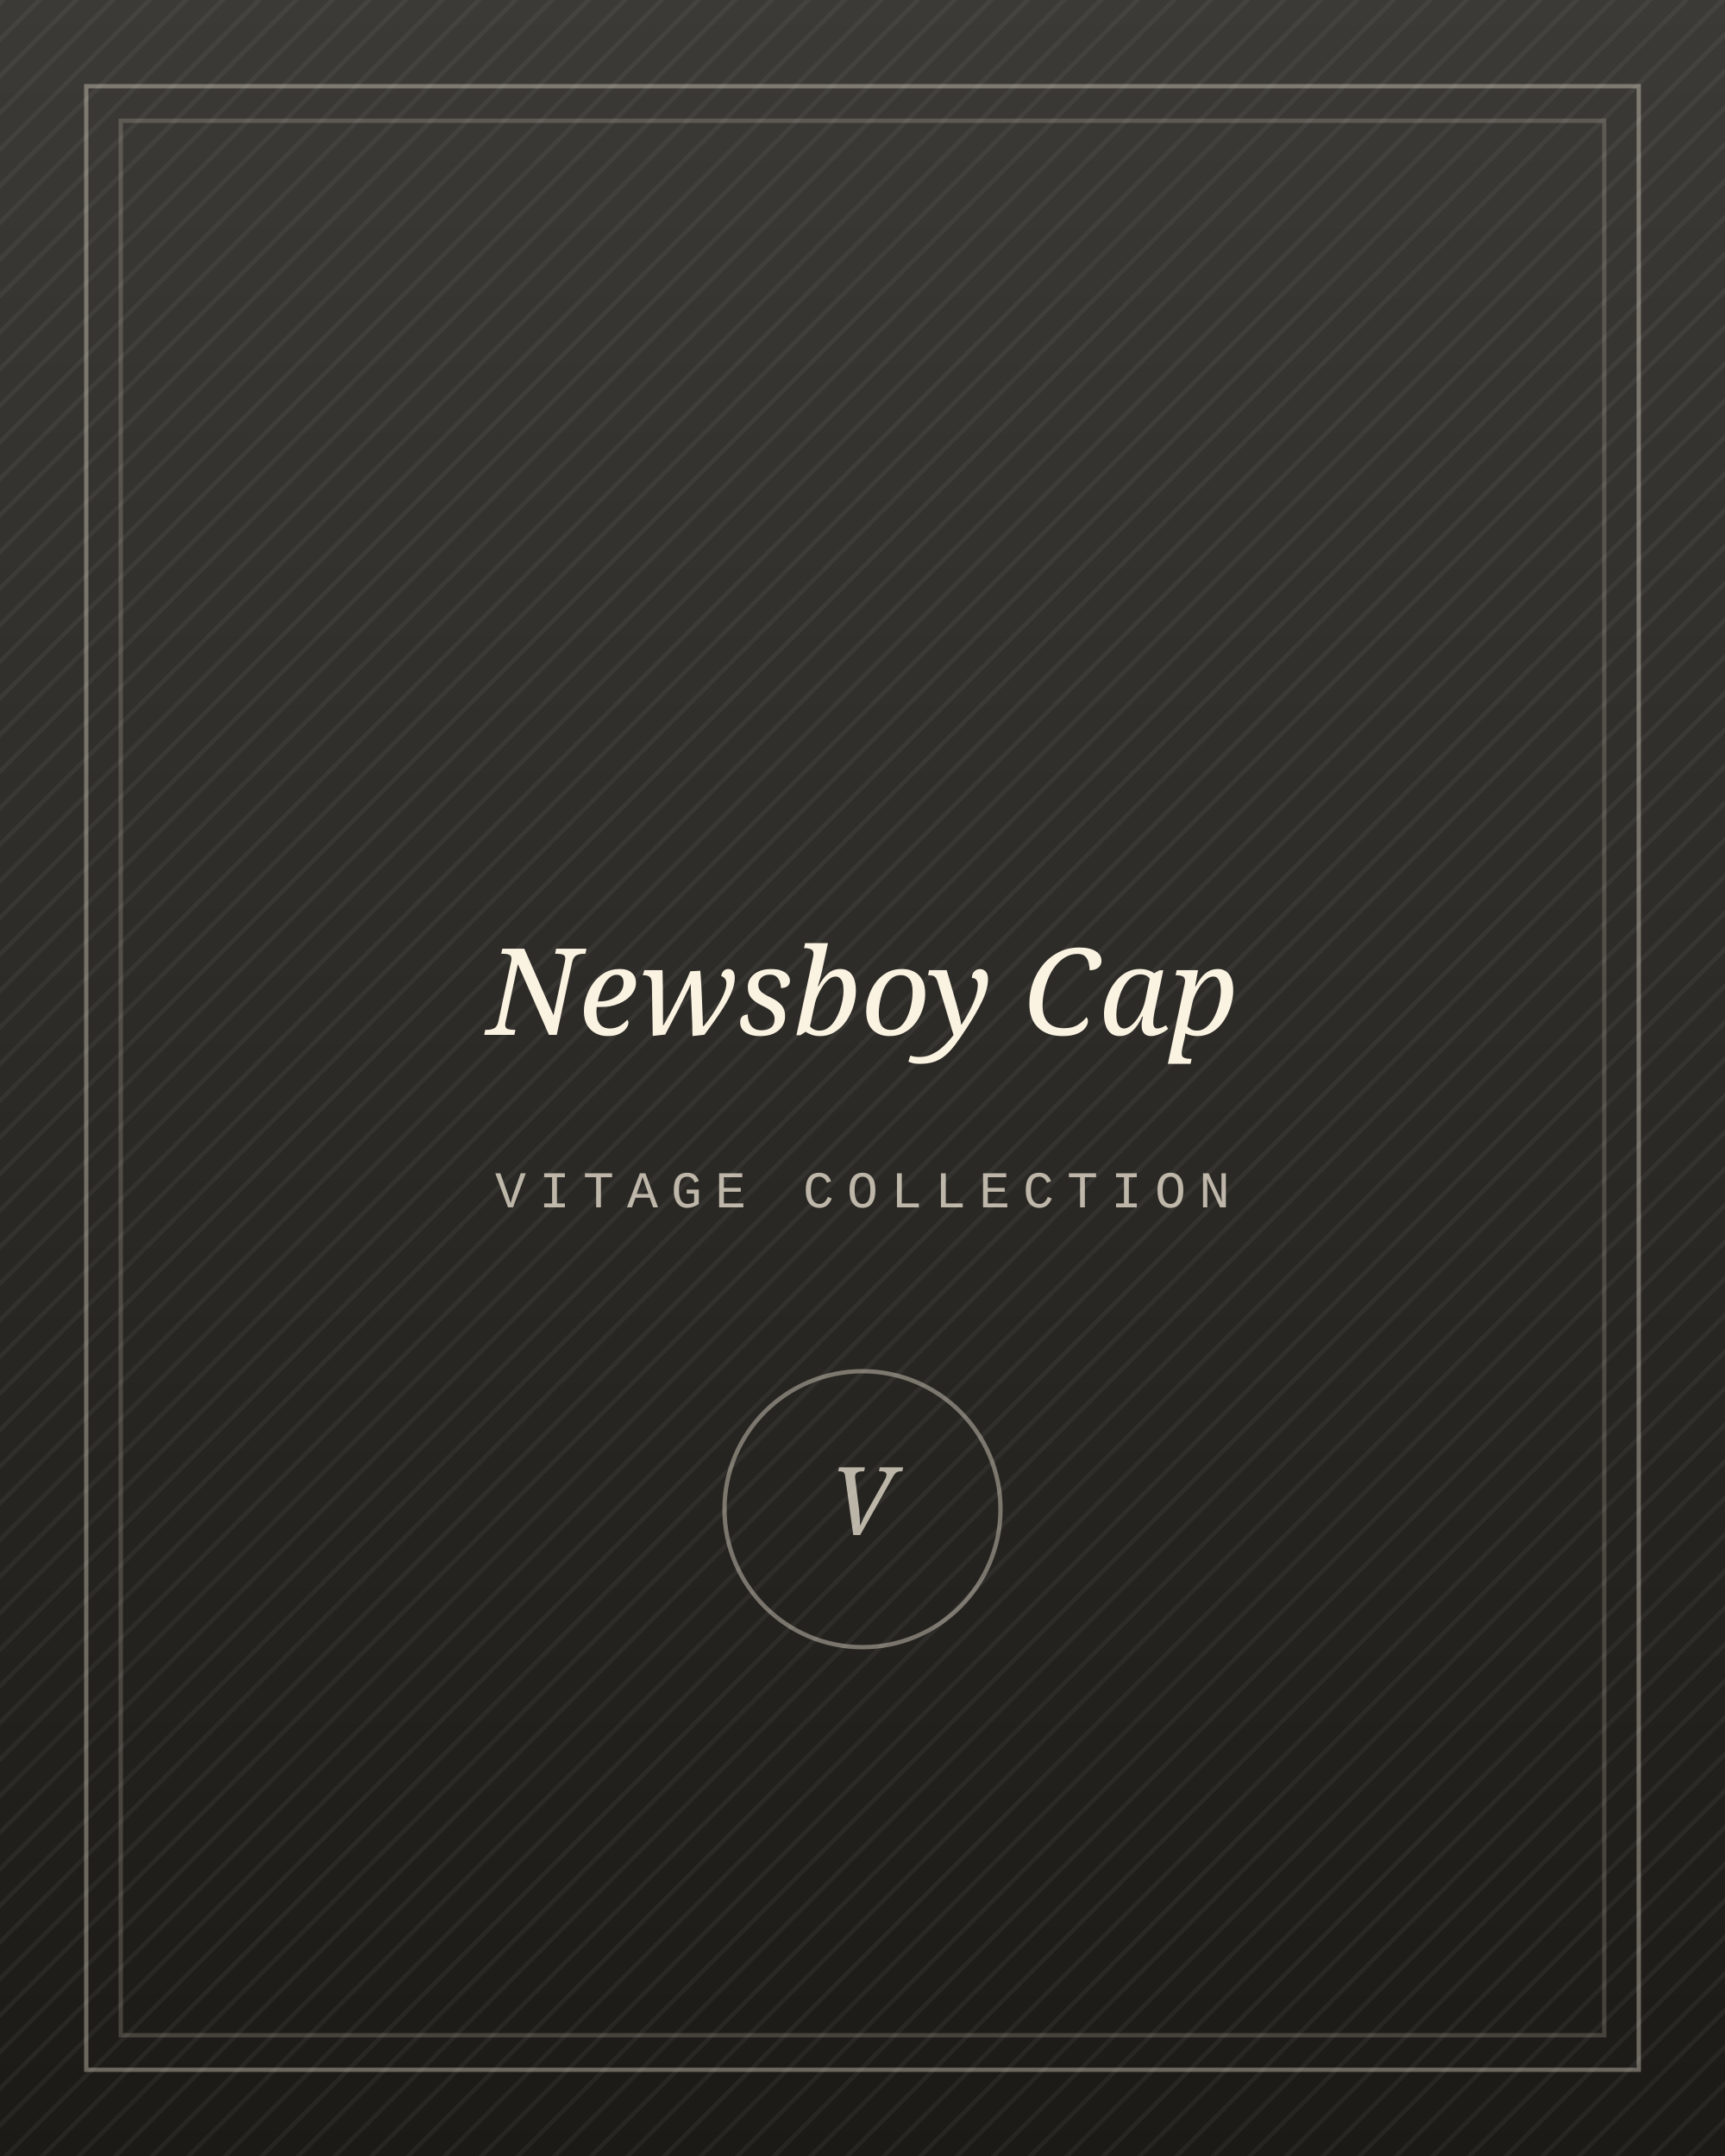
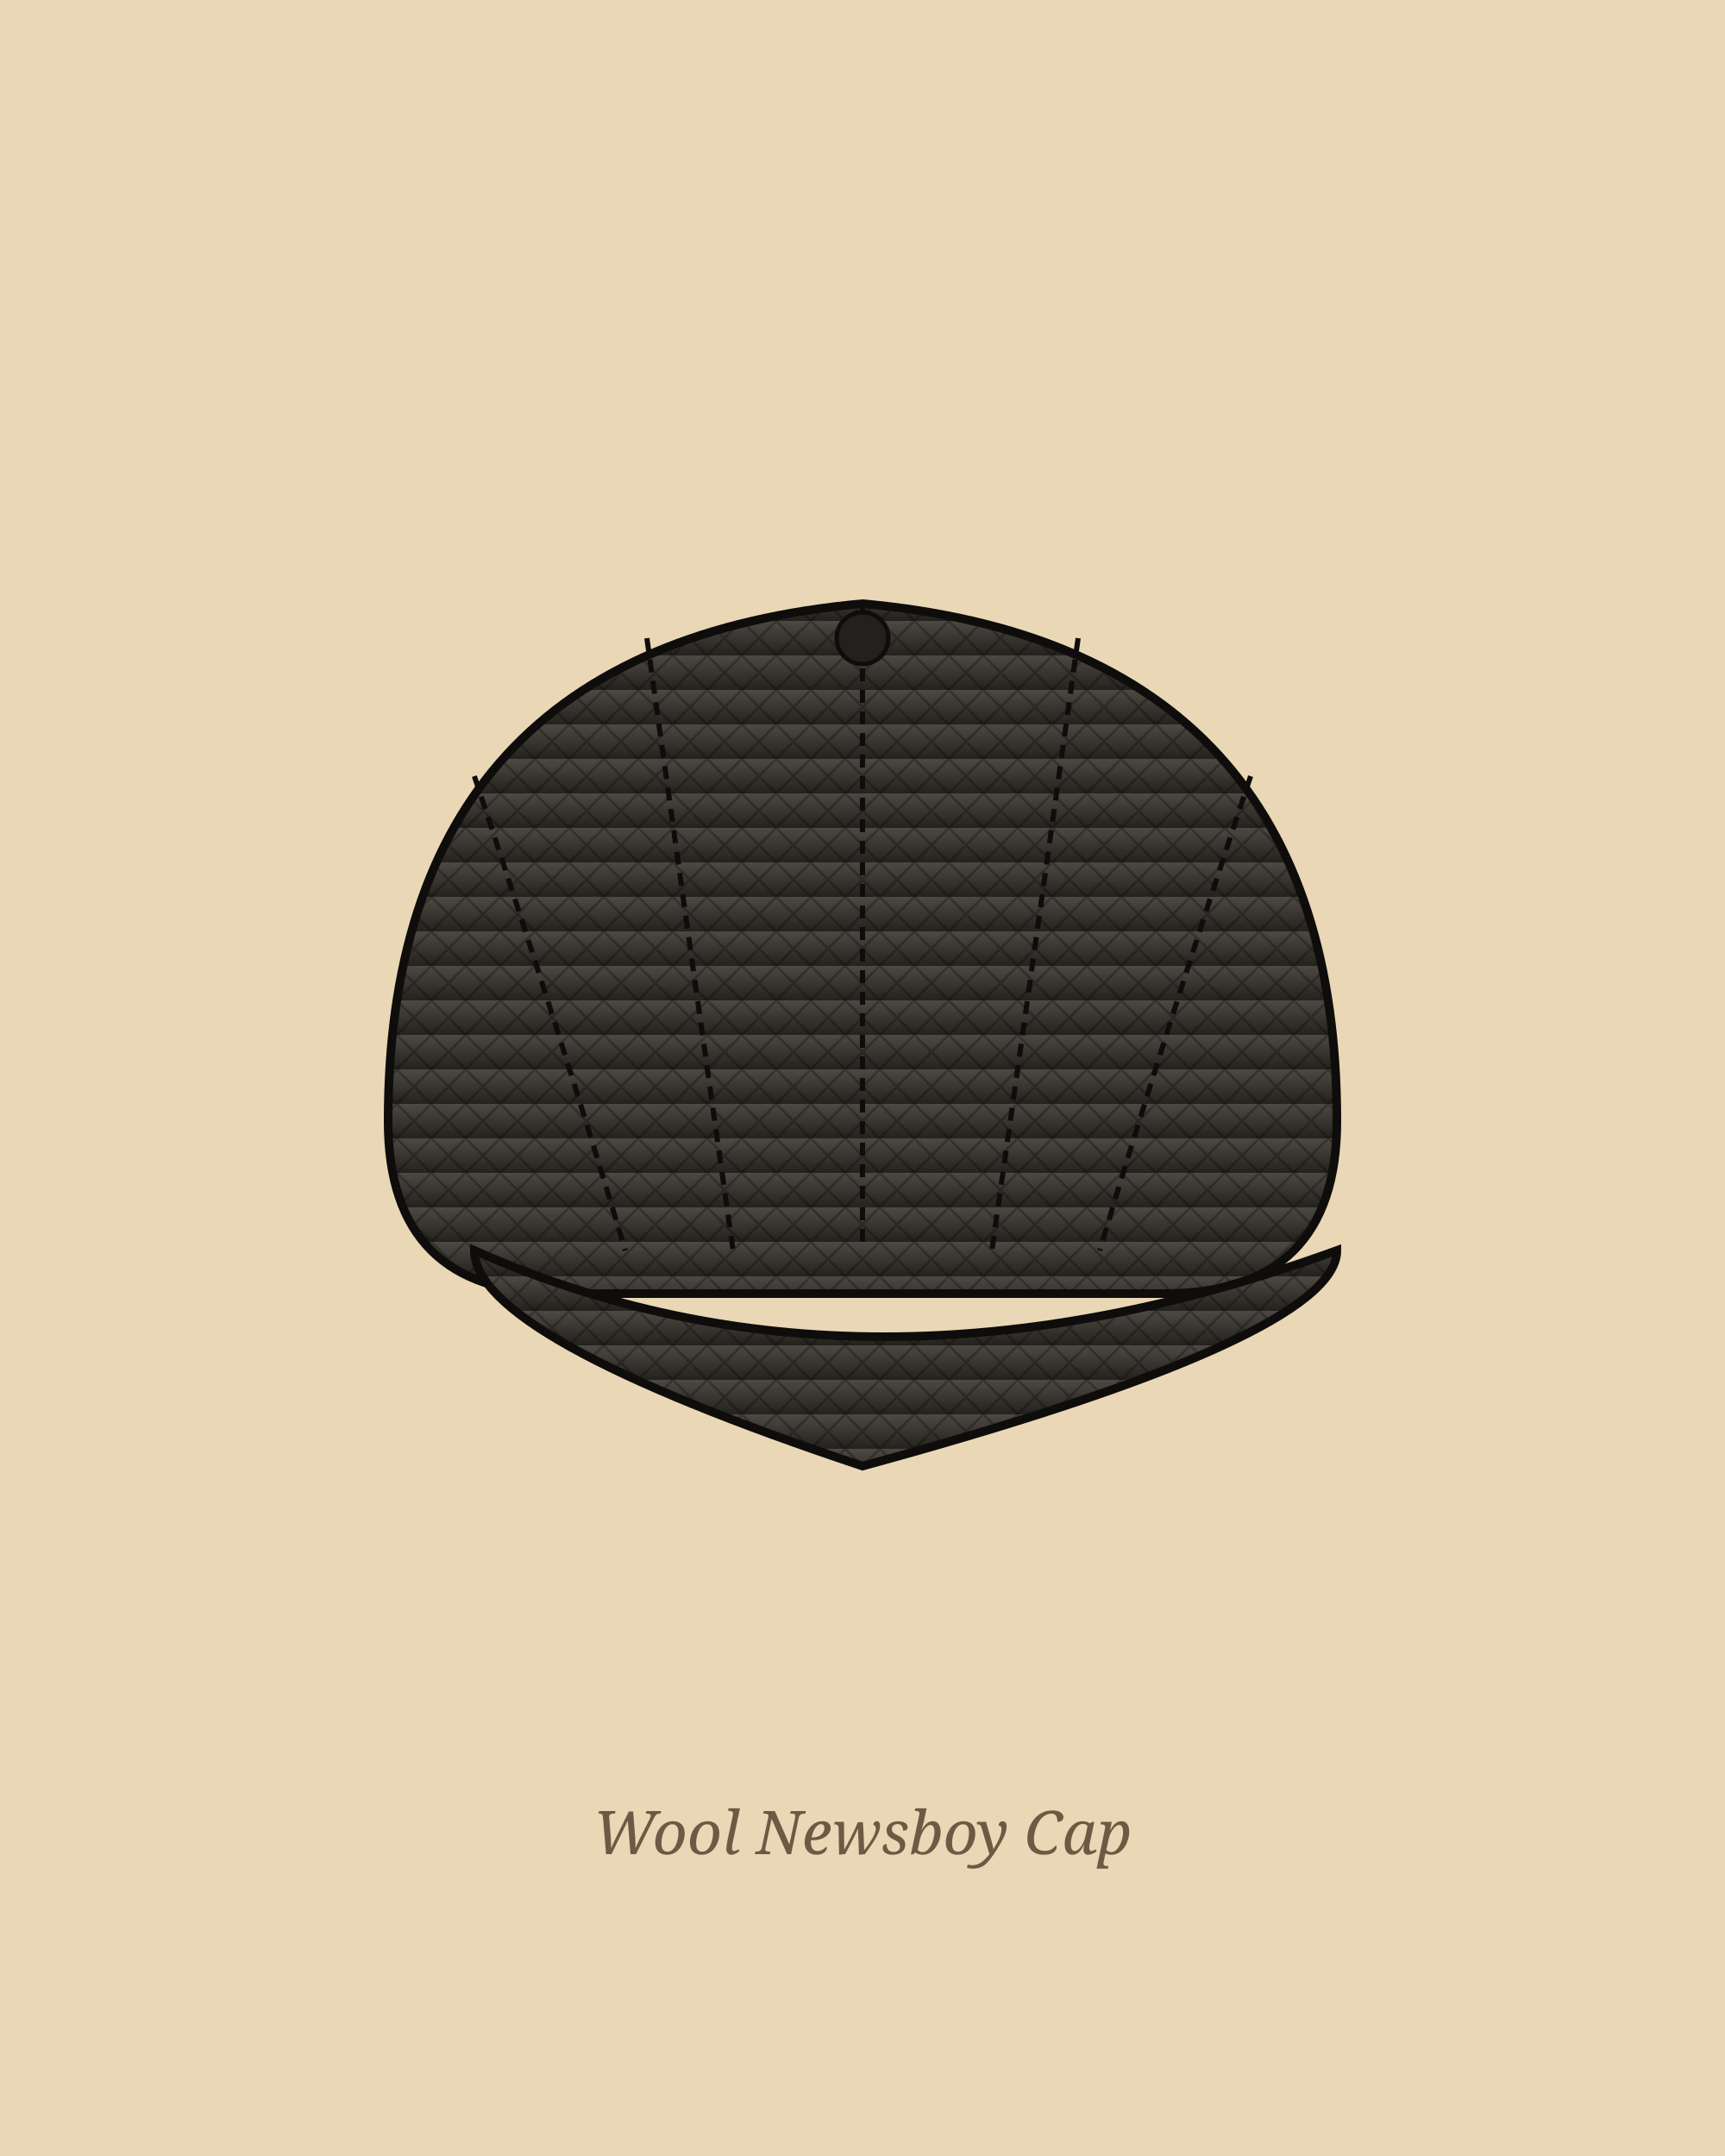
- <svg xmlns="http://www.w3.org/2000/svg" viewBox="0 0 400 500" width="400" height="500">
+ <svg xmlns="http://www.w3.org/2000/svg" viewBox="0 0 400 500">
  <defs>
-     <linearGradient id="g" x1="0" y1="0" x2="0" y2="1">
-       <stop offset="0" stop-color="#3c3a36" />
-       <stop offset="1" stop-color="#1c1a16" />
+     <linearGradient id="wool6" x1="0" y1="0" x2="0" y2="1">
+       <stop offset="0" stop-color="#4d4943" />
+       <stop offset="1" stop-color="#23211d" />
    </linearGradient>
-     <pattern id="p" width="6" height="6" patternUnits="userSpaceOnUse" patternTransform="rotate(45)">
-       <line x1="0" y1="0" x2="0" y2="6" stroke="rgba(255,255,255,0.05)" stroke-width="2" />
+     <pattern id="herringbone" width="8" height="8" patternUnits="userSpaceOnUse">
+       <rect width="8" height="8" fill="url(#wool6)" />
+       <path d="M0,4 L4,0 L8,4 L4,8 Z" fill="none" stroke="rgba(0,0,0,0.25)" stroke-width="0.6" />
    </pattern>
  </defs>
-   <rect width="400" height="500" fill="url(#g)" />
-   <rect width="400" height="500" fill="url(#p)" />
-   <rect x="20" y="20" width="360" height="460" fill="none" stroke="rgba(251,243,226,0.35)" stroke-width="1" />
-   <rect x="28" y="28" width="344" height="444" fill="none" stroke="rgba(251,243,226,0.18)" stroke-width="1" />
-   <text x="200" y="240" font-family="Georgia, serif" font-style="italic" font-size="28" fill="#fbf3e2" text-anchor="middle">Newsboy Cap</text>
-   <text x="200" y="280" font-family="Courier New, monospace" font-size="12" fill="rgba(251,243,226,0.7)" text-anchor="middle" letter-spacing="3">VITAGE COLLECTION</text>
-   <circle cx="200" cy="350" r="32" fill="none" stroke="rgba(251,243,226,0.4)" stroke-width="1" />
-   <text x="200" y="356" font-family="Georgia, serif" font-size="22" font-style="italic" fill="rgba(251,243,226,0.7)" text-anchor="middle">V</text>
+   <rect width="400" height="500" fill="#ead7b6" />
+   <path d="M90,260 Q90,150 200,140 Q310,150 310,260 Q310,300 270,300 L130,300 Q90,300 90,260 Z" fill="url(#herringbone)" stroke="#0e0d0b" stroke-width="2" />
+   <path d="M200,140 L200,290" stroke="#0e0d0b" stroke-width="1.2" stroke-dasharray="3,2" />
+   <path d="M150,148 Q160,220 170,290" fill="none" stroke="#0e0d0b" stroke-width="1.2" stroke-dasharray="3,2" />
+   <path d="M250,148 Q240,220 230,290" fill="none" stroke="#0e0d0b" stroke-width="1.2" stroke-dasharray="3,2" />
+   <path d="M110,180 Q130,240 145,290" fill="none" stroke="#0e0d0b" stroke-width="1.2" stroke-dasharray="3,2" />
+   <path d="M290,180 Q270,240 255,290" fill="none" stroke="#0e0d0b" stroke-width="1.2" stroke-dasharray="3,2" />
+   <circle cx="200" cy="148" r="6" fill="#23211d" stroke="#0e0d0b" />
+   <path d="M110,290 Q200,330 310,290 Q310,310 200,340 Q110,310 110,290 Z" fill="url(#herringbone)" stroke="#0e0d0b" stroke-width="2" />
+   <text x="200" y="430" font-family="Georgia,serif" font-style="italic" font-size="14" fill="#6e5944" text-anchor="middle">Wool Newsboy Cap</text>
</svg>
